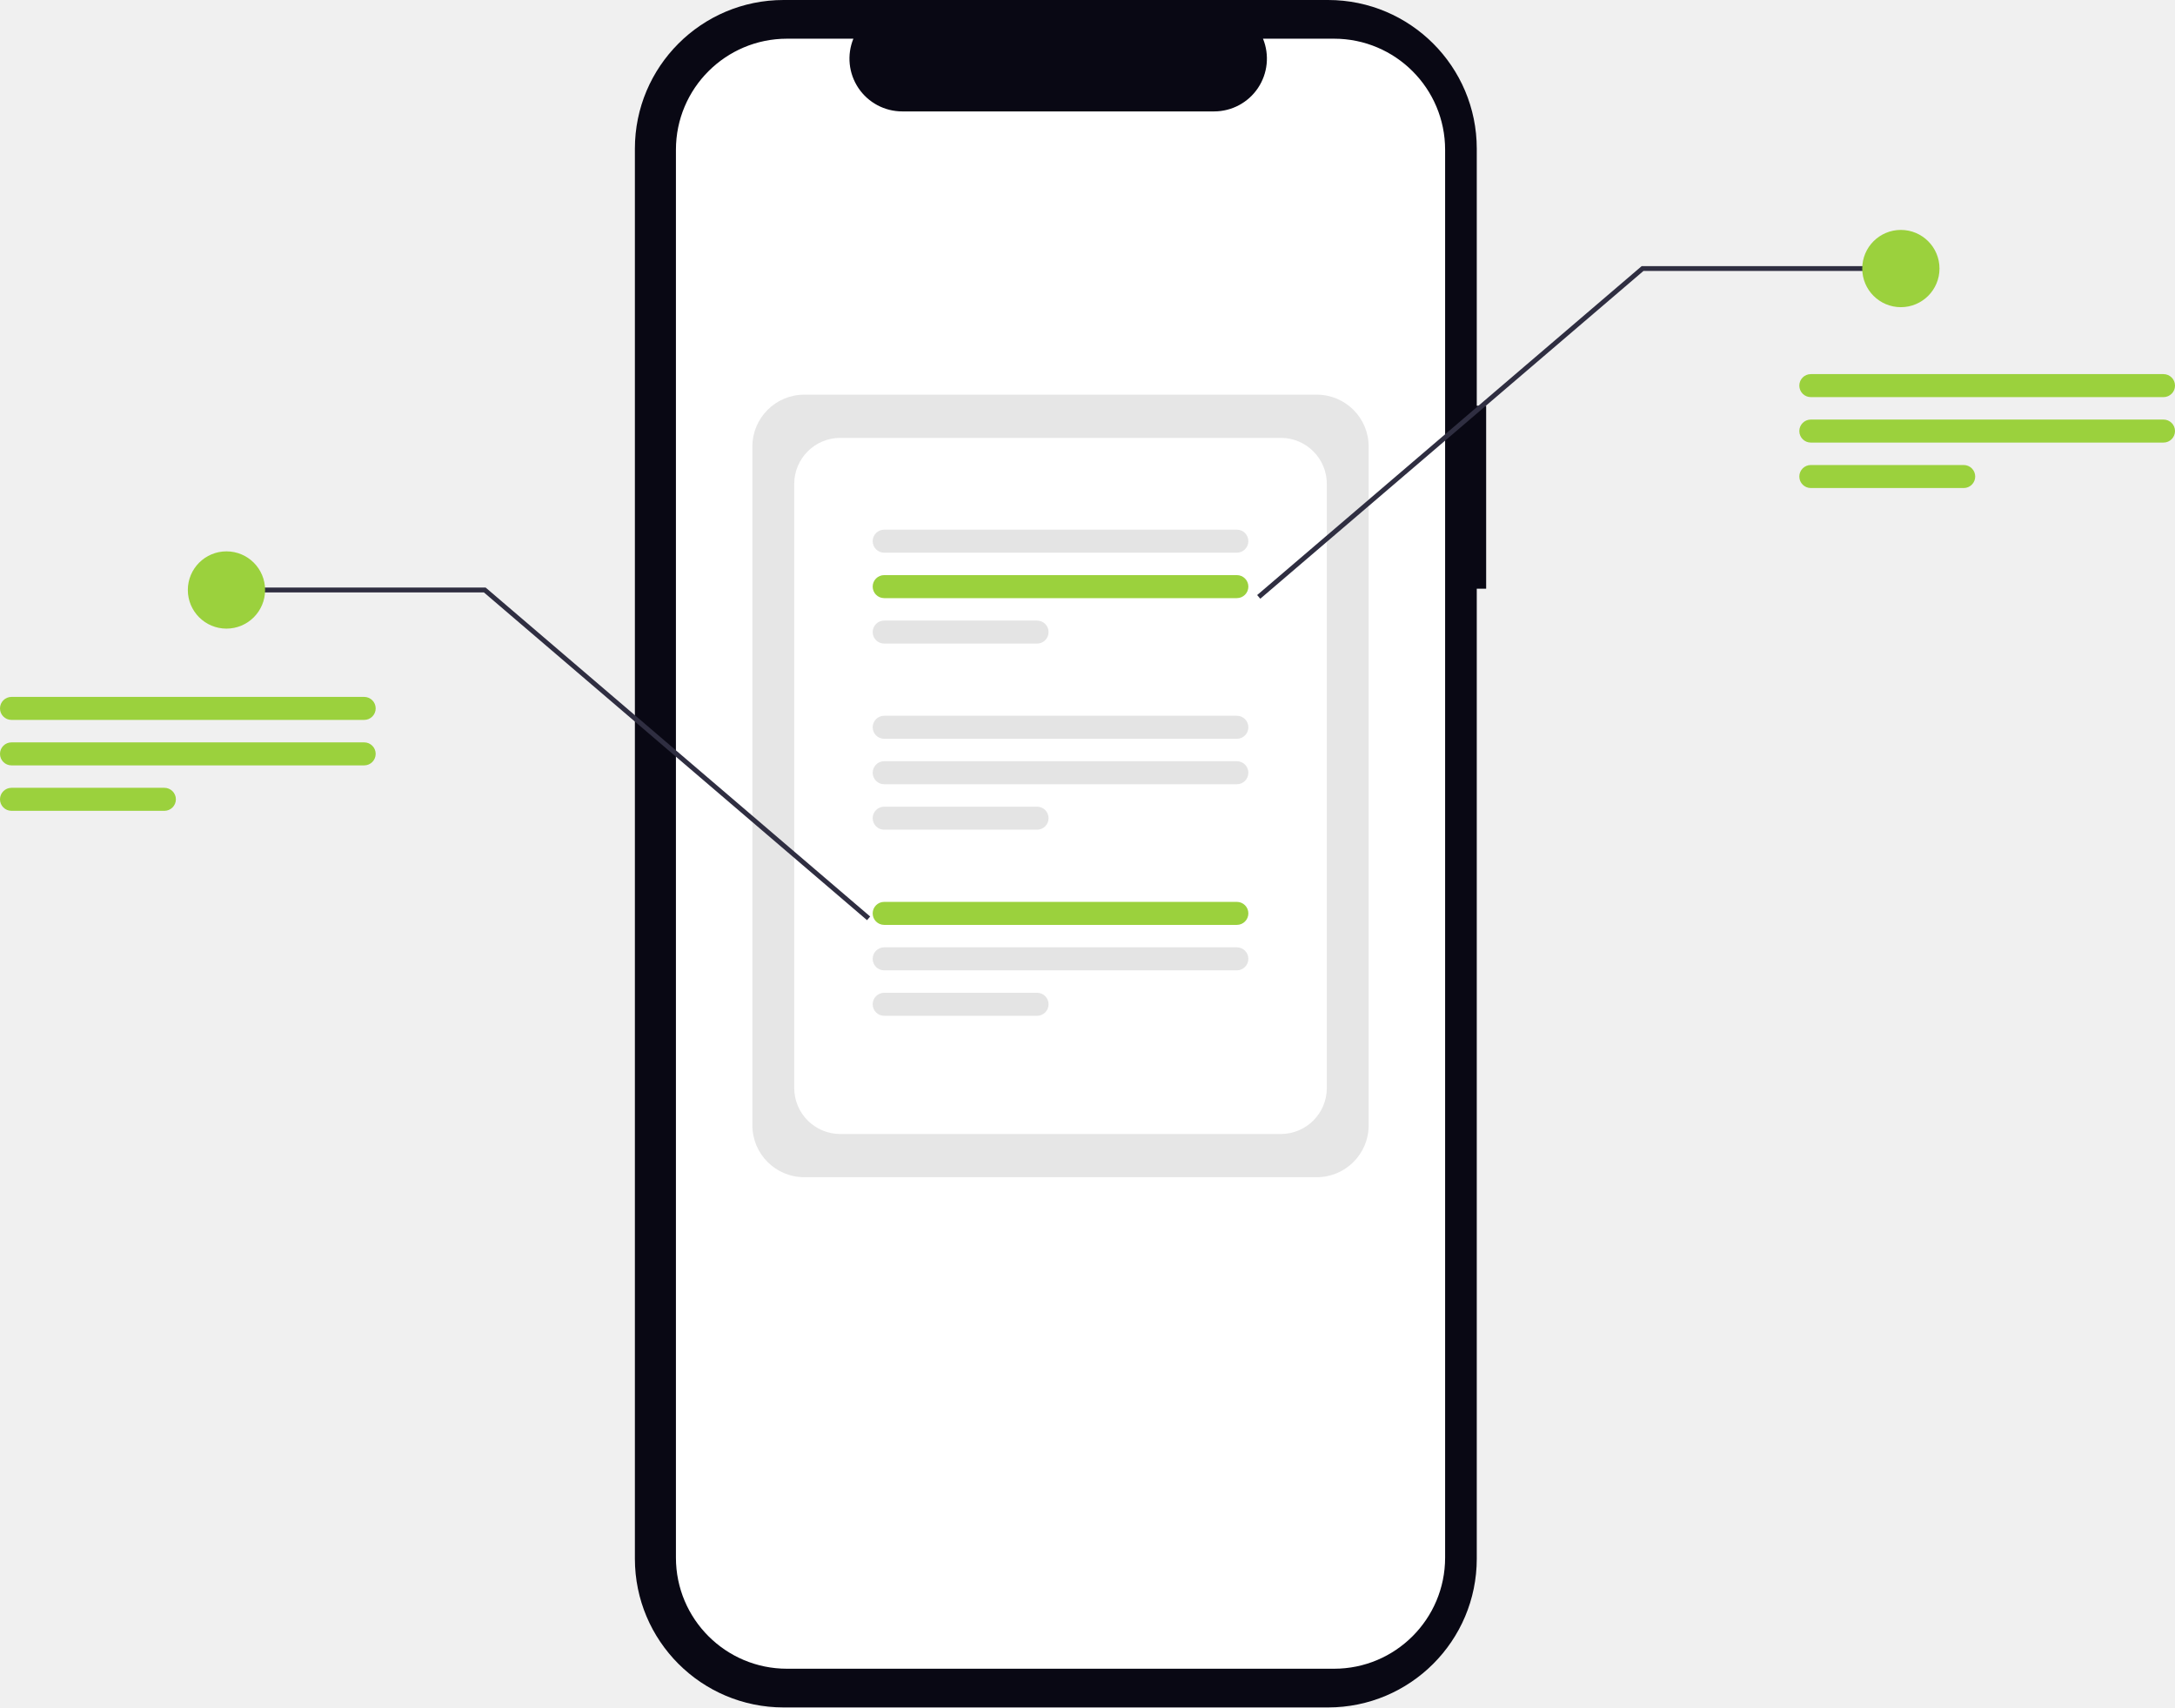
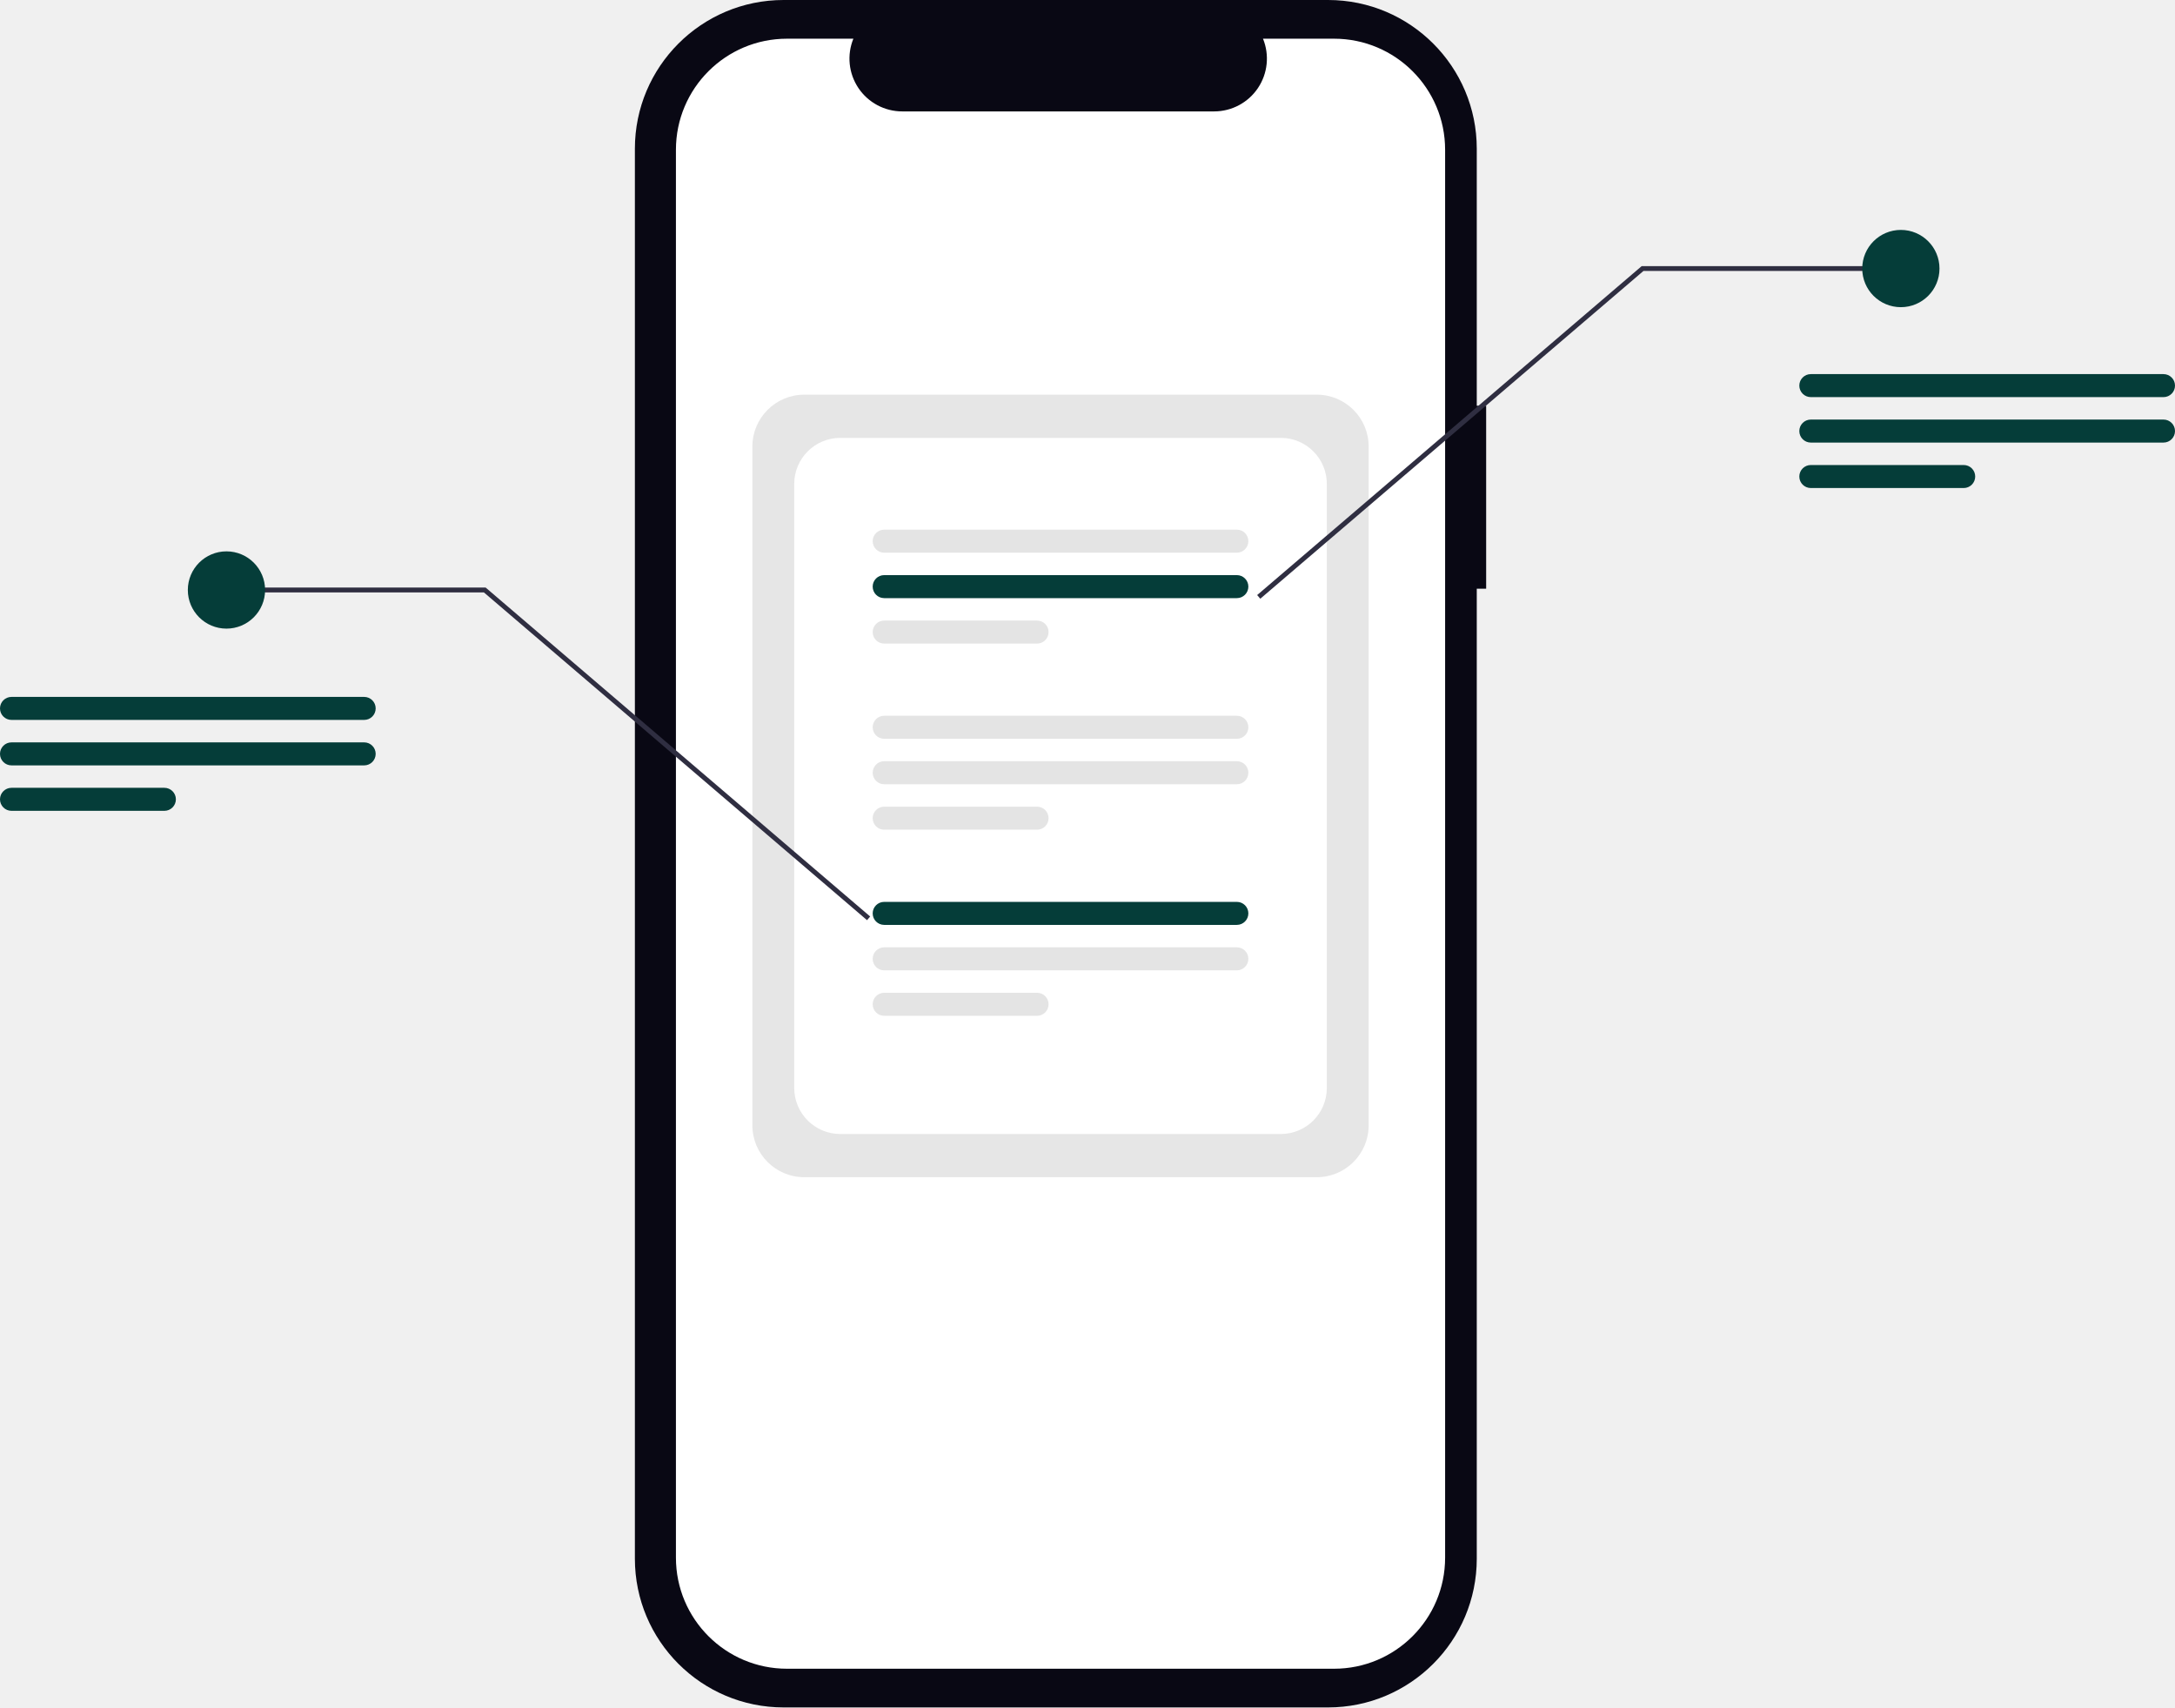
<svg xmlns="http://www.w3.org/2000/svg" width="803.298" height="630.537" viewBox="0 0 803.298 630.537" role="img" artist="Katerina Limpitsouni" source="https://undraw.co/">
  <g id="Group_274" data-name="Group 274" transform="translate(-442.72 -205)">
    <path id="Path_1101-1594" data-name="Path 1101" d="M580.767,229.032H577.3v-94.91a54.929,54.929,0,0,0-54.929-54.929H321.294a54.929,54.929,0,0,0-54.929,54.929V654.8a54.929,54.929,0,0,0,54.929,54.929H522.371A54.929,54.929,0,0,0,577.3,654.8V296.589h3.466Z" transform="translate(410.839 125.807)" fill="#090814" />
    <path id="Path_1102-1595" data-name="Path 1102" d="M526.924,95.686H500.677a19.489,19.489,0,0,1-18.044,26.85h-115.2a19.489,19.489,0,0,1-18.045-26.85H324.874a41.022,41.022,0,0,0-41.022,41.022V656.622a41.022,41.022,0,0,0,41.022,41.022H526.916a41.022,41.022,0,0,0,41.022-41.022V136.708a41.022,41.022,0,0,0-41.013-41.022Z" transform="translate(408.51 123.605)" fill="#fff" />
    <g id="Group_273" data-name="Group 273" transform="translate(720.599 350.752)">
      <path id="Path_4841-1596" data-name="Path 4841" d="M684.627,474.944H495.293a19.16,19.16,0,0,1-19.139-19.139V205.1a19.16,19.16,0,0,1,19.139-19.139H684.627A19.16,19.16,0,0,1,703.766,205.1v250.7A19.16,19.16,0,0,1,684.627,474.944Z" transform="translate(-476.154 -185.965)" fill="#e6e6e6" />
      <path id="Path_4842-1597" data-name="Path 4842" d="M673.7,461.453H510.985a17.013,17.013,0,0,1-16.993-16.993V221.37a17.012,17.012,0,0,1,16.993-16.993H673.7A17.012,17.012,0,0,1,690.7,221.37v223.09A17.012,17.012,0,0,1,673.7,461.453Z" transform="translate(-478.537 -188.425)" fill="#fff" />
      <path id="Path_4843-1598" data-name="Path 4843" d="M661.938,252H531.685a4.248,4.248,0,1,1,0-8.5H661.938a4.248,4.248,0,0,1,0,8.5Z" transform="translate(-483.006 -193.653)" fill="#e4e4e4" />
-       <path id="Path_4844-1599" data-name="Path 4844" d="M661.938,271.375H531.685a4.248,4.248,0,0,1,0-8.5H661.938a4.248,4.248,0,0,1,0,8.5Z" transform="translate(-483.006 -196.242)" fill="#9BD13D" />
+       <path id="Path_4844-1599" data-name="Path 4844" d="M661.938,271.375H531.685a4.248,4.248,0,0,1,0-8.5H661.938a4.248,4.248,0,0,1,0,8.5Z" transform="translate(-483.006 -196.242)" fill="#053D39" />
      <path id="Path_4845-1600" data-name="Path 4845" d="M588.147,290.749H531.685a4.248,4.248,0,0,1,0-8.5h56.462a4.248,4.248,0,0,1,0,8.5Z" transform="translate(-483.006 -198.83)" fill="#e4e4e4" />
      <path id="Path_4846-1601" data-name="Path 4846" d="M661.938,331.327H531.685a4.248,4.248,0,0,1,0-8.5H661.938a4.248,4.248,0,0,1,0,8.5Z" transform="translate(-483.006 -204.252)" fill="#e4e4e4" />
      <path id="Path_4847-1602" data-name="Path 4847" d="M661.938,350.7H531.685a4.248,4.248,0,0,1,0-8.5H661.938a4.248,4.248,0,0,1,0,8.5Z" transform="translate(-483.006 -206.841)" fill="#e4e4e4" />
      <path id="Path_4848-1603" data-name="Path 4848" d="M588.147,370.076H531.685a4.248,4.248,0,0,1,0-8.5h56.462a4.248,4.248,0,0,1,0,8.5Z" transform="translate(-483.006 -209.429)" fill="#e4e4e4" />
-       <path id="Path_4849-1604" data-name="Path 4849" d="M661.938,410.653H531.685a4.248,4.248,0,1,1,0-8.5H661.938a4.248,4.248,0,0,1,0,8.5Z" transform="translate(-483.006 -214.851)" fill="#9BD13D" />
+       <path id="Path_4849-1604" data-name="Path 4849" d="M661.938,410.653H531.685a4.248,4.248,0,1,1,0-8.5H661.938a4.248,4.248,0,0,1,0,8.5Z" transform="translate(-483.006 -214.851)" fill="#053D39" />
      <path id="Path_4850-1605" data-name="Path 4850" d="M661.938,430.028H531.685a4.248,4.248,0,0,1,0-8.5H661.938a4.248,4.248,0,0,1,0,8.5Z" transform="translate(-483.006 -217.439)" fill="#e4e4e4" />
      <path id="Path_4851-1606" data-name="Path 4851" d="M588.147,449.4H531.685a4.248,4.248,0,0,1,0-8.5h56.462a4.248,4.248,0,0,1,0,8.5Z" transform="translate(-483.006 -220.028)" fill="#e4e4e4" />
    </g>
    <path id="Path_4852-1607" data-name="Path 4852" d="M333.123,225.273,191.611,104.231H96.539v-1.783h95.73l142.013,121.47Z" transform="translate(429.821 319.538)" fill="#2f2e41" />
-     <circle id="Ellipse_816" data-name="Ellipse 816" cx="14.266" cy="14.266" r="14.266" transform="translate(512.094 408.612)" fill="#9BD13D" />
-     <path id="Path_4853-1608" data-name="Path 4853" d="M329.1,264.622H198.846a4.248,4.248,0,0,1,0-8.5H329.1a4.248,4.248,0,0,1,0,8.5Z" transform="translate(248.122 206.238)" fill="#9BD13D" />
-     <path id="Path_4854-1609" data-name="Path 4854" d="M329.1,284H198.846a4.248,4.248,0,0,1,0-8.5H329.1a4.248,4.248,0,0,1,0,8.5Z" transform="translate(248.122 203.65)" fill="#9BD13D" />
-     <path id="Path_4855-1610" data-name="Path 4855" d="M255.308,303.371H198.846a4.248,4.248,0,1,1,0-8.5h56.462a4.248,4.248,0,1,1,0,8.5Z" transform="translate(248.122 201.061)" fill="#9BD13D" />
+     <circle id="Ellipse_816" data-name="Ellipse 816" cx="14.266" cy="14.266" r="14.266" transform="translate(512.094 408.612)" fill="#053D39" />
+     <path id="Path_4853-1608" data-name="Path 4853" d="M329.1,264.622H198.846a4.248,4.248,0,0,1,0-8.5H329.1a4.248,4.248,0,0,1,0,8.5Z" transform="translate(248.122 206.238)" fill="#053D39" />
+     <path id="Path_4854-1609" data-name="Path 4854" d="M329.1,284H198.846a4.248,4.248,0,0,1,0-8.5H329.1a4.248,4.248,0,0,1,0,8.5Z" transform="translate(248.122 203.65)" fill="#053D39" />
+     <path id="Path_4855-1610" data-name="Path 4855" d="M255.308,303.371H198.846a4.248,4.248,0,1,1,0-8.5h56.462a4.248,4.248,0,1,1,0,8.5Z" transform="translate(248.122 201.061)" fill="#053D39" />
    <path id="Path_4856-1611" data-name="Path 4856" d="M412.912,136.906,554.925,15.436h95.73v1.783H555.584L414.071,138.262Z" transform="translate(494.116 287.844)" fill="#2f2e41" />
-     <circle id="Ellipse_817" data-name="Ellipse 817" cx="14.266" cy="14.266" r="14.266" transform="translate(1130.505 289.906)" fill="#9BD13D" />
-     <path id="Path_4857-1612" data-name="Path 4857" d="M973.131,177.033H842.878a4.248,4.248,0,1,1,0-8.5H973.131a4.248,4.248,0,0,1,0,8.5Z" transform="translate(268.638 174.622)" fill="#9BD13D" />
-     <path id="Path_4858-1613" data-name="Path 4858" d="M973.131,196.407H842.878a4.248,4.248,0,0,1,0-8.5H973.131a4.248,4.248,0,0,1,0,8.5Z" transform="translate(268.638 172.033)" fill="#9BD13D" />
-     <path id="Path_4859-1614" data-name="Path 4859" d="M899.34,215.782H842.878a4.248,4.248,0,1,1,0-8.5H899.34a4.248,4.248,0,0,1,0,8.5Z" transform="translate(268.638 169.444)" fill="#9BD13D" />
+     <circle id="Ellipse_817" data-name="Ellipse 817" cx="14.266" cy="14.266" r="14.266" transform="translate(1130.505 289.906)" fill="#053D39" />
+     <path id="Path_4857-1612" data-name="Path 4857" d="M973.131,177.033H842.878a4.248,4.248,0,1,1,0-8.5H973.131a4.248,4.248,0,0,1,0,8.5Z" transform="translate(268.638 174.622)" fill="#053D39" />
+     <path id="Path_4858-1613" data-name="Path 4858" d="M973.131,196.407H842.878a4.248,4.248,0,0,1,0-8.5H973.131a4.248,4.248,0,0,1,0,8.5Z" transform="translate(268.638 172.033)" fill="#053D39" />
+     <path id="Path_4859-1614" data-name="Path 4859" d="M899.34,215.782H842.878a4.248,4.248,0,1,1,0-8.5H899.34a4.248,4.248,0,0,1,0,8.5Z" transform="translate(268.638 169.444)" fill="#053D39" />
  </g>
</svg>
